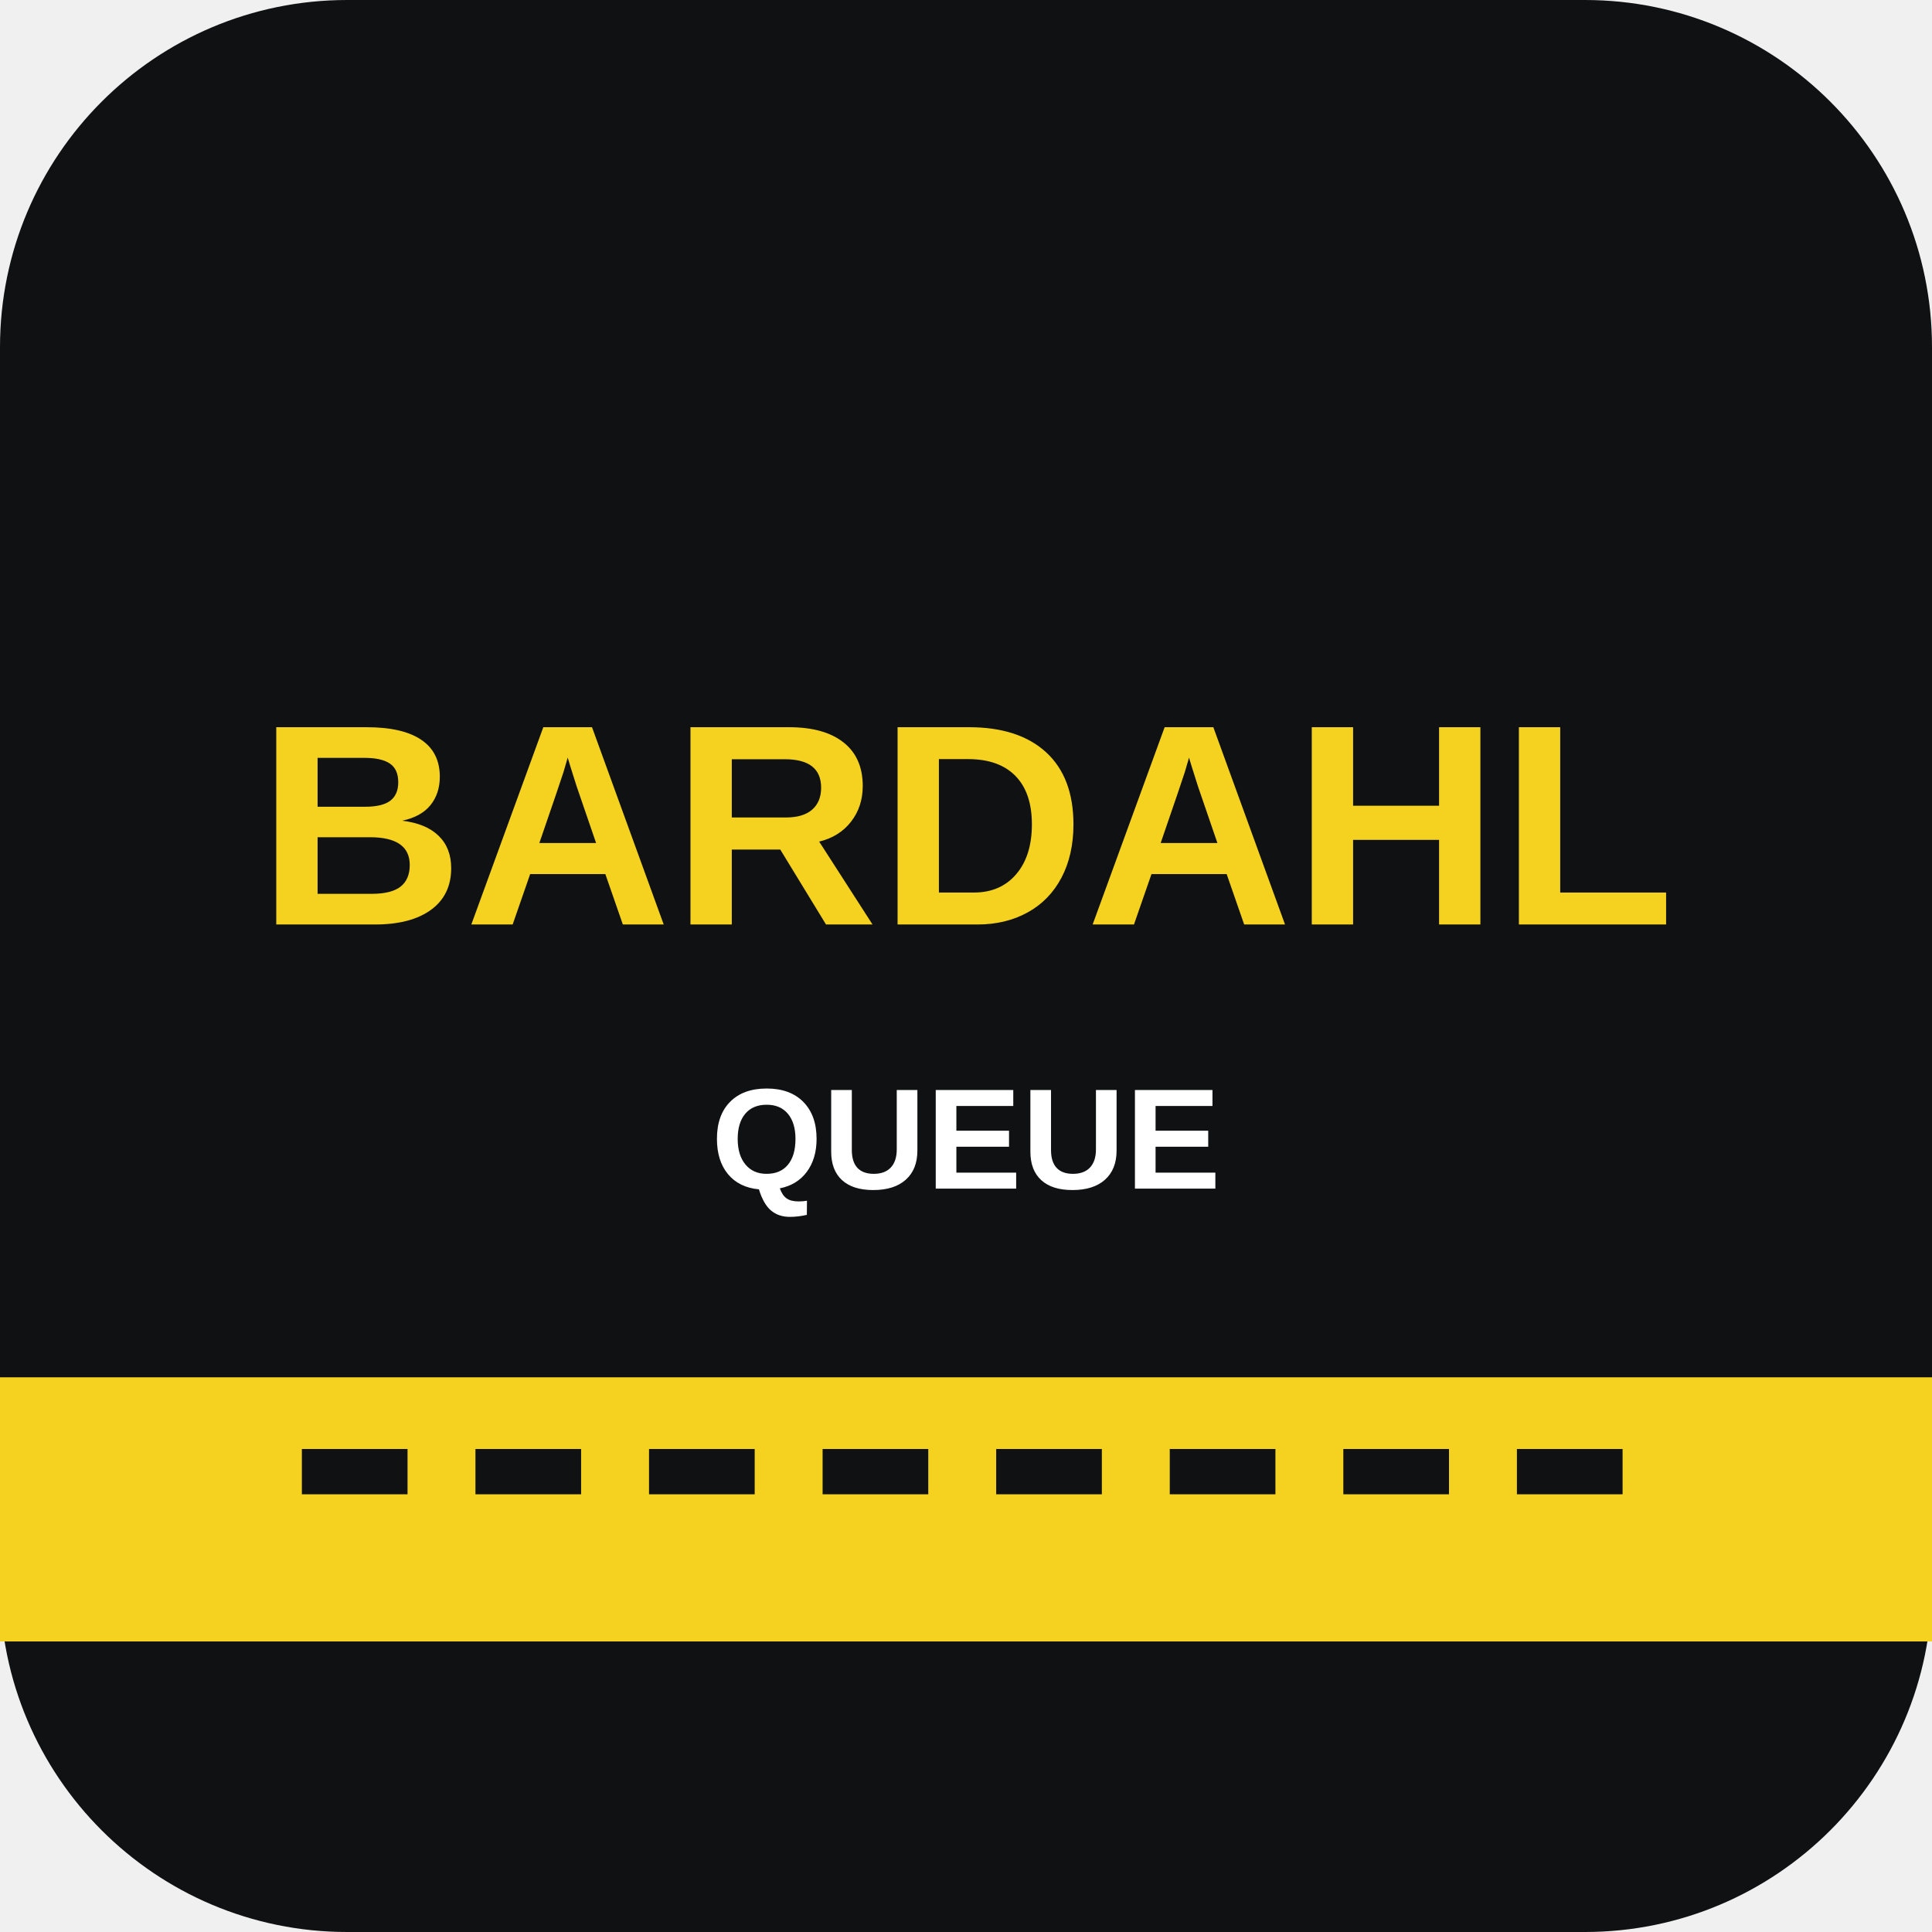
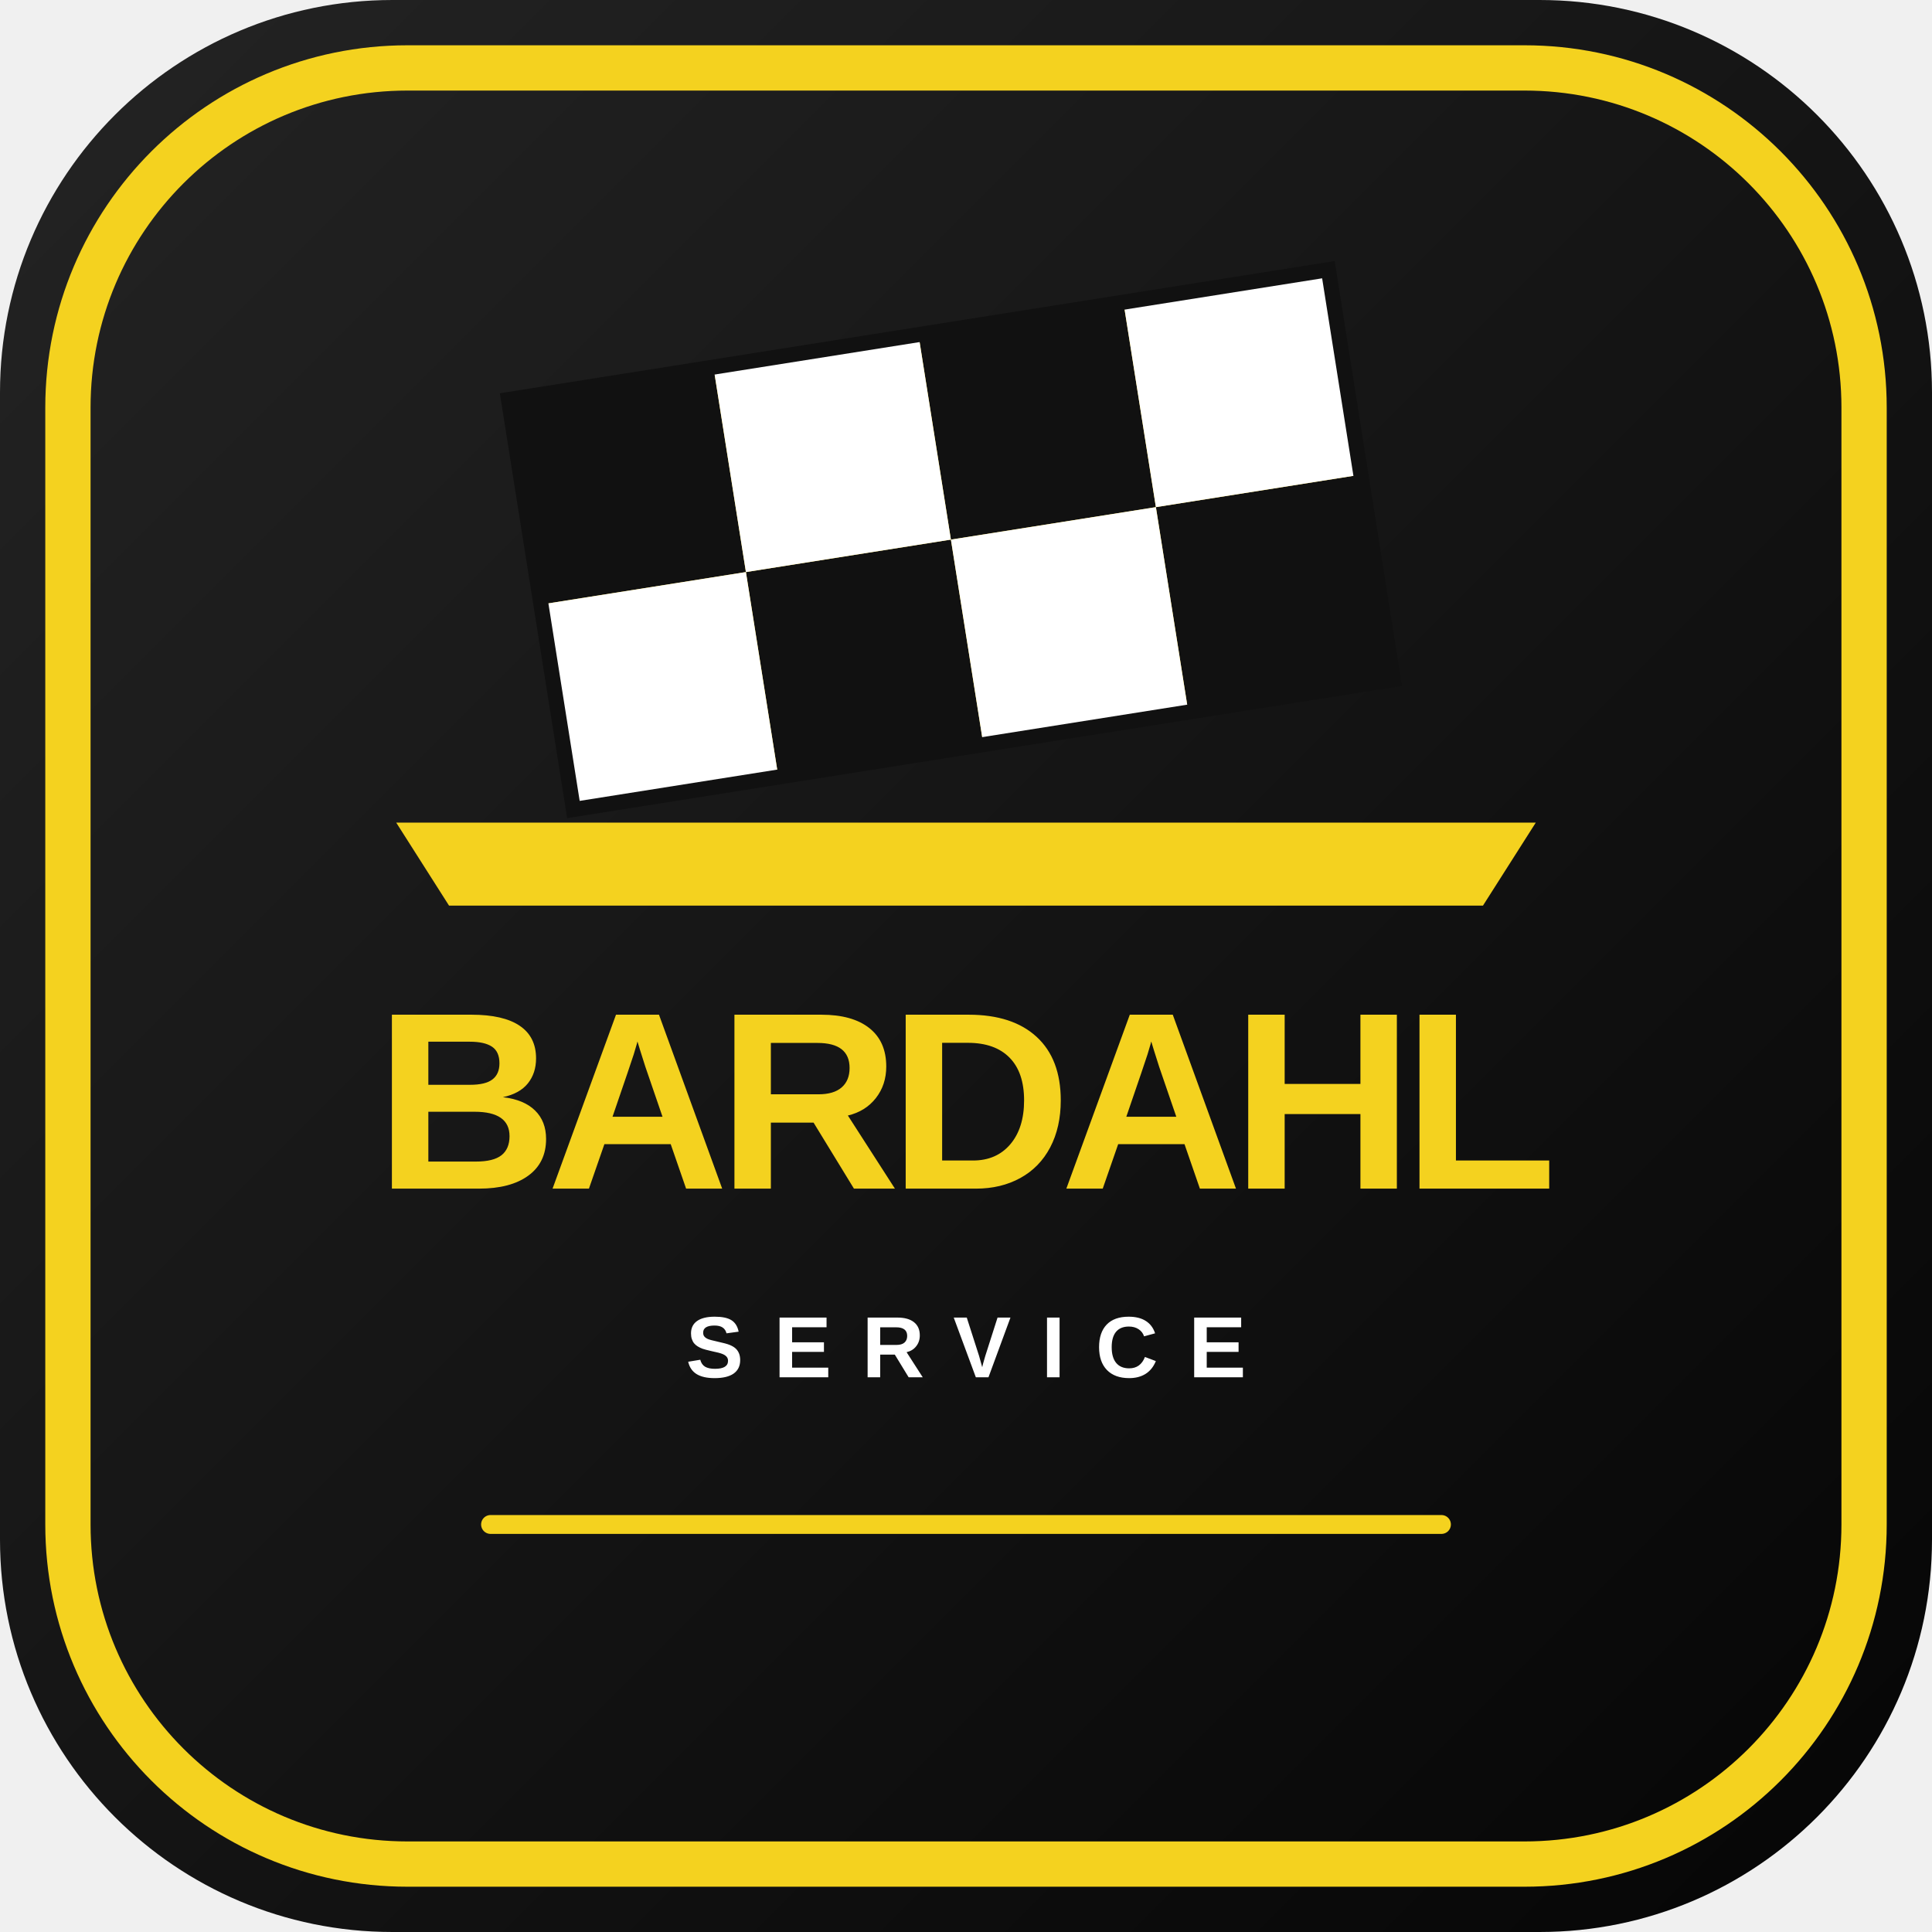
<svg xmlns="http://www.w3.org/2000/svg" viewBox="0 0 512 512">
-   <rect width="512" height="512" rx="92" fill="#101112" />
-   <path d="M0 365h512v70H0z" fill="#f4d21f" />
-   <text x="256" y="245" text-anchor="middle" font-family="Arial,sans-serif" font-size="76" font-weight="900" fill="#f4d21f">BARDAHL</text>
-   <text x="256" y="315" text-anchor="middle" font-family="Arial,sans-serif" font-size="38" font-weight="700" fill="#fff">QUEUE</text>
-   <path d="M80 390h352" stroke="#101112" stroke-width="12" stroke-dasharray="28 18" />
+   <defs>
+     <linearGradient id="g" x1="0" y1="0" x2="1" y2="1">
+       <stop stop-color="#242424" />
+       <stop offset="1" stop-color="#050505" />
+     </linearGradient>
+   </defs>
+   <rect width="512" height="512" rx="104" fill="url(#g)" />
+   <rect x="18" y="18" width="476" height="476" rx="90" fill="none" stroke="#f4d21f" stroke-width="12" />
+   <g transform="translate(142 88) rotate(-9 110 55)">
+     <path d="M0 0h220v110H0z" fill="#f4d21f" />
+     <path d="M0 0h55v55H0zm110 0h55v55h-55zM55 55h55v55H55zm110 0h55v55h-55z" fill="#111" />
+     <path d="M55 0h55v55H55zm110 0h55v55h-55zM0 55h55v55H0zm110 0h55v55h-55z" fill="#fff" />
+     <path d="M0 0h220v110H0z" fill="none" stroke="#111" stroke-width="4" />
+   </g>
+   <path d="M105 218h302l-14 22H119z" fill="#f4d21f" />
+   <text x="256" y="315" text-anchor="middle" font-family="Arial,Helvetica,sans-serif" font-size="67" font-weight="900" letter-spacing="-3" fill="#f4d21f">BARDAHL</text>
+   <text x="256" y="365" text-anchor="middle" font-family="Arial,Helvetica,sans-serif" font-size="23" font-weight="700" letter-spacing="8" fill="#fff">SERVICE</text>
+   <path d="M130 404h252" stroke="#f4d21f" stroke-width="5" stroke-linecap="round" />
</svg>
